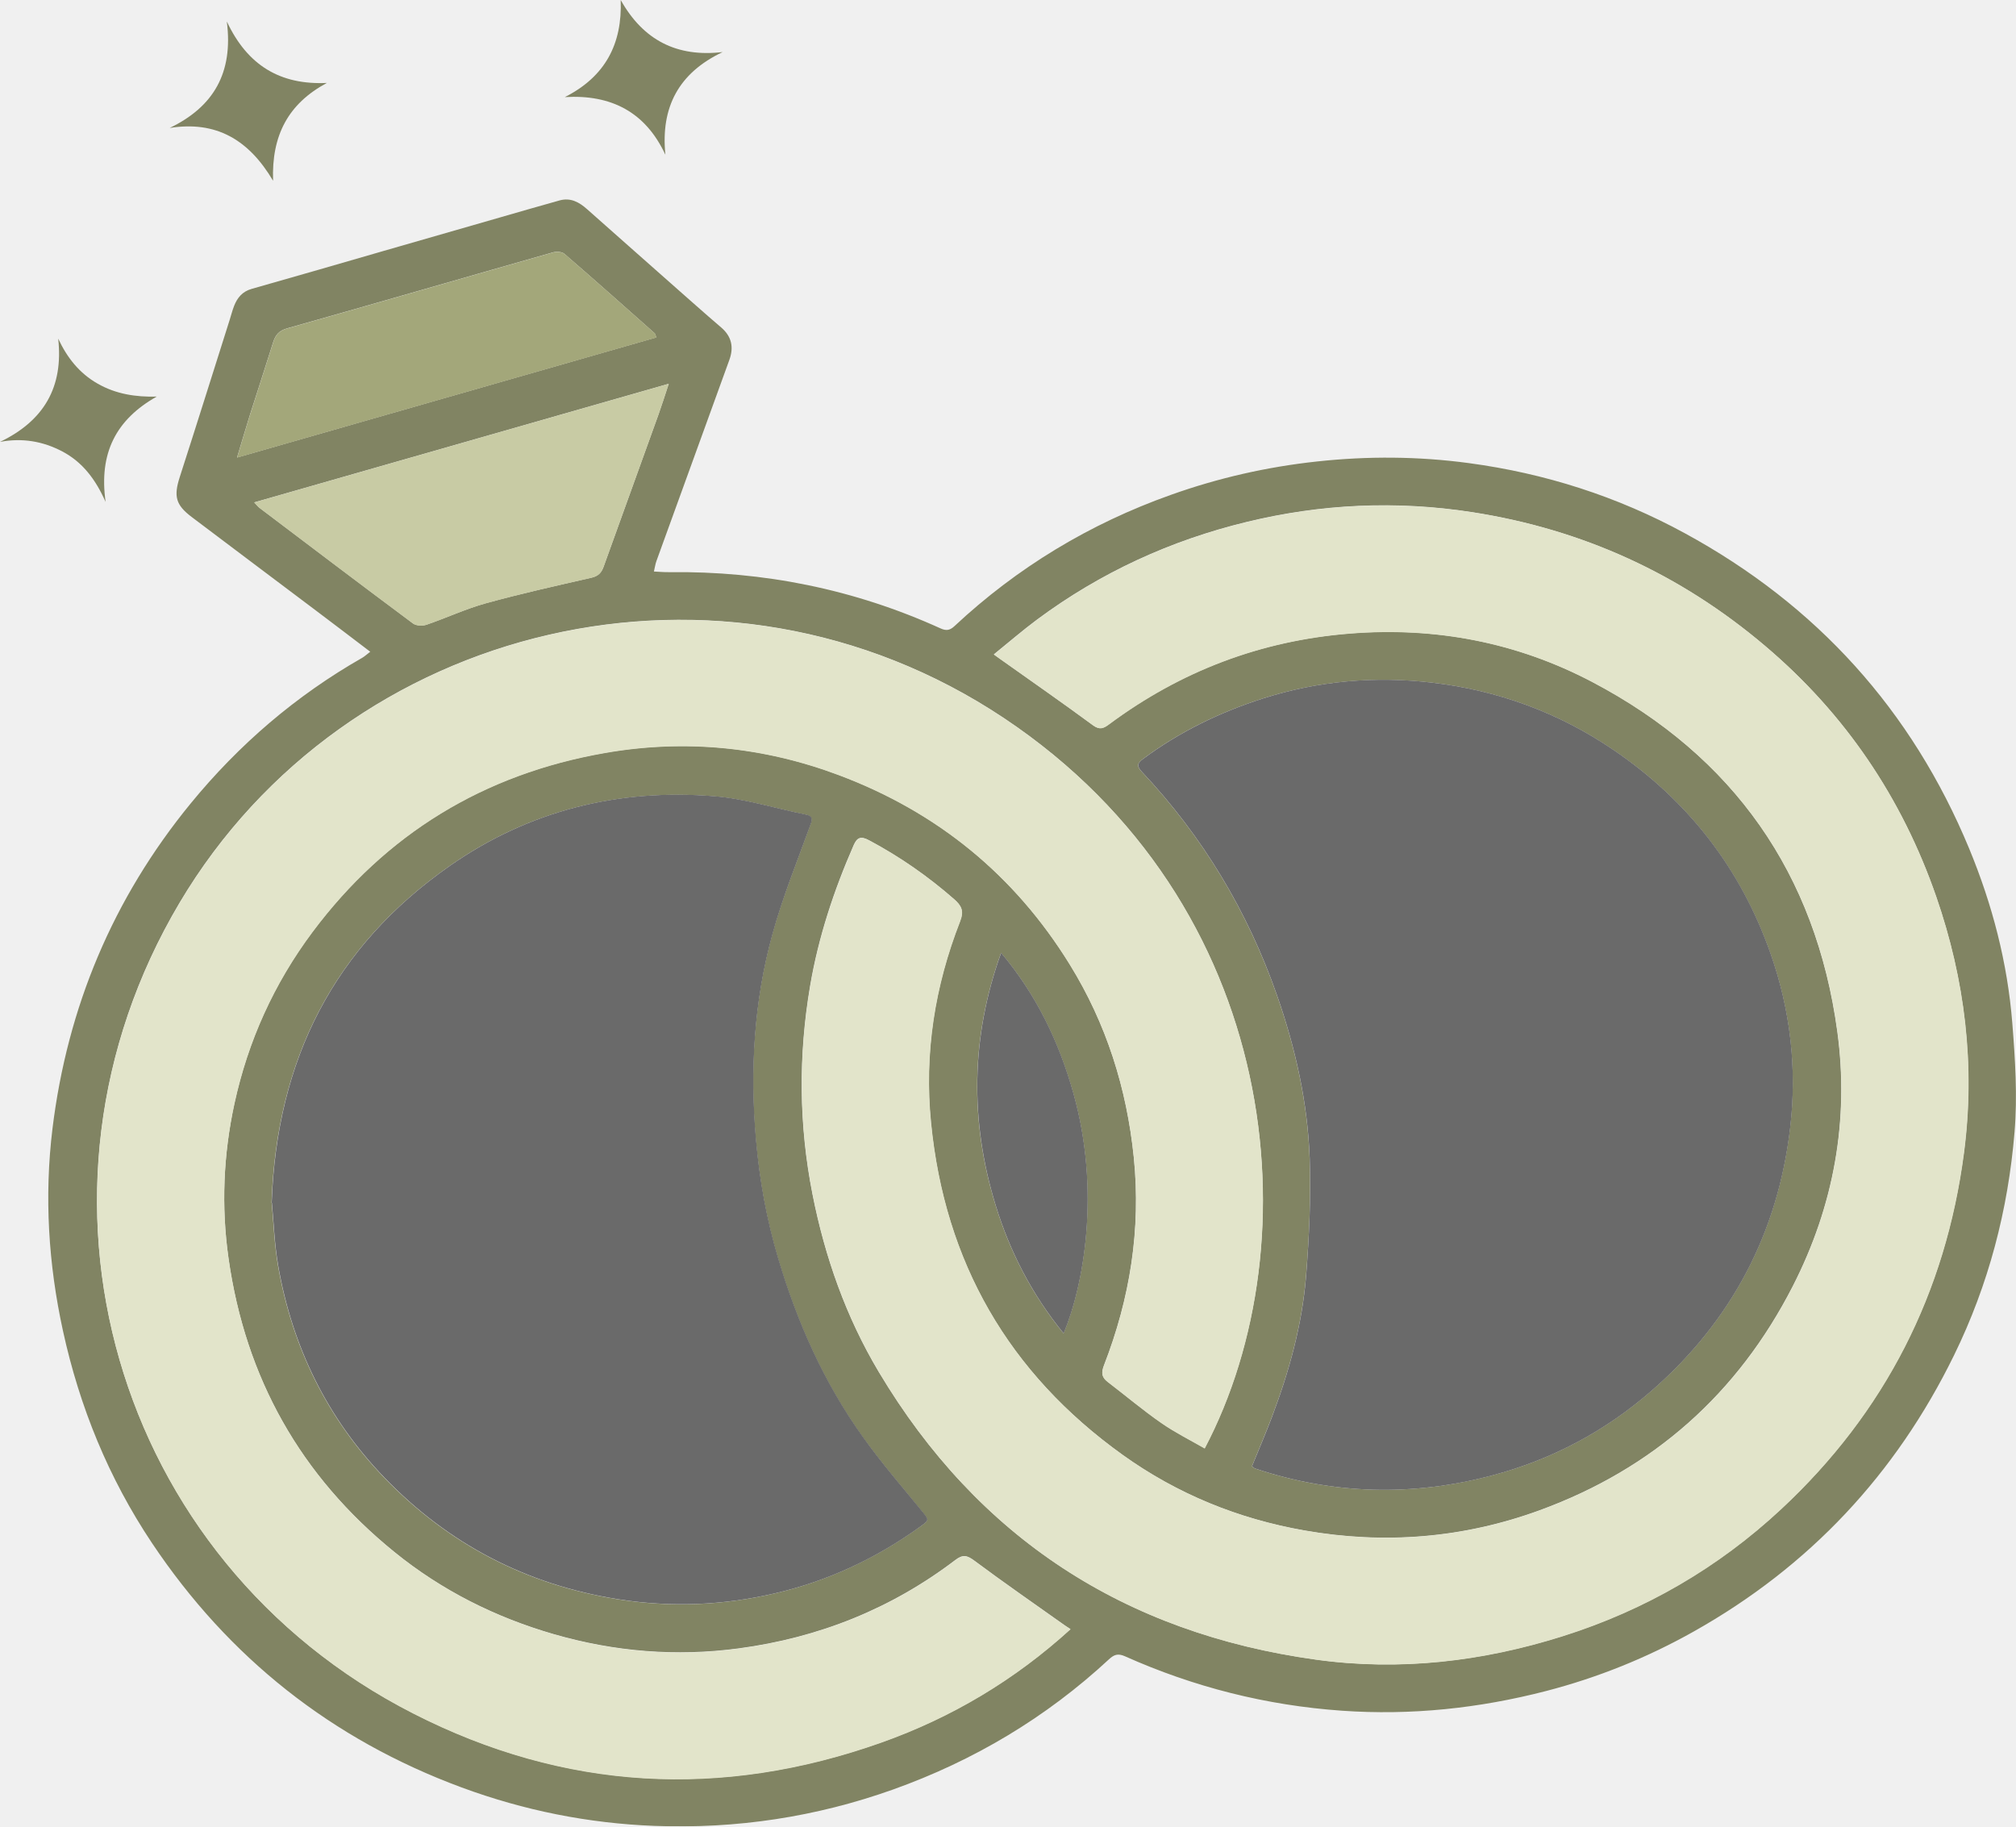
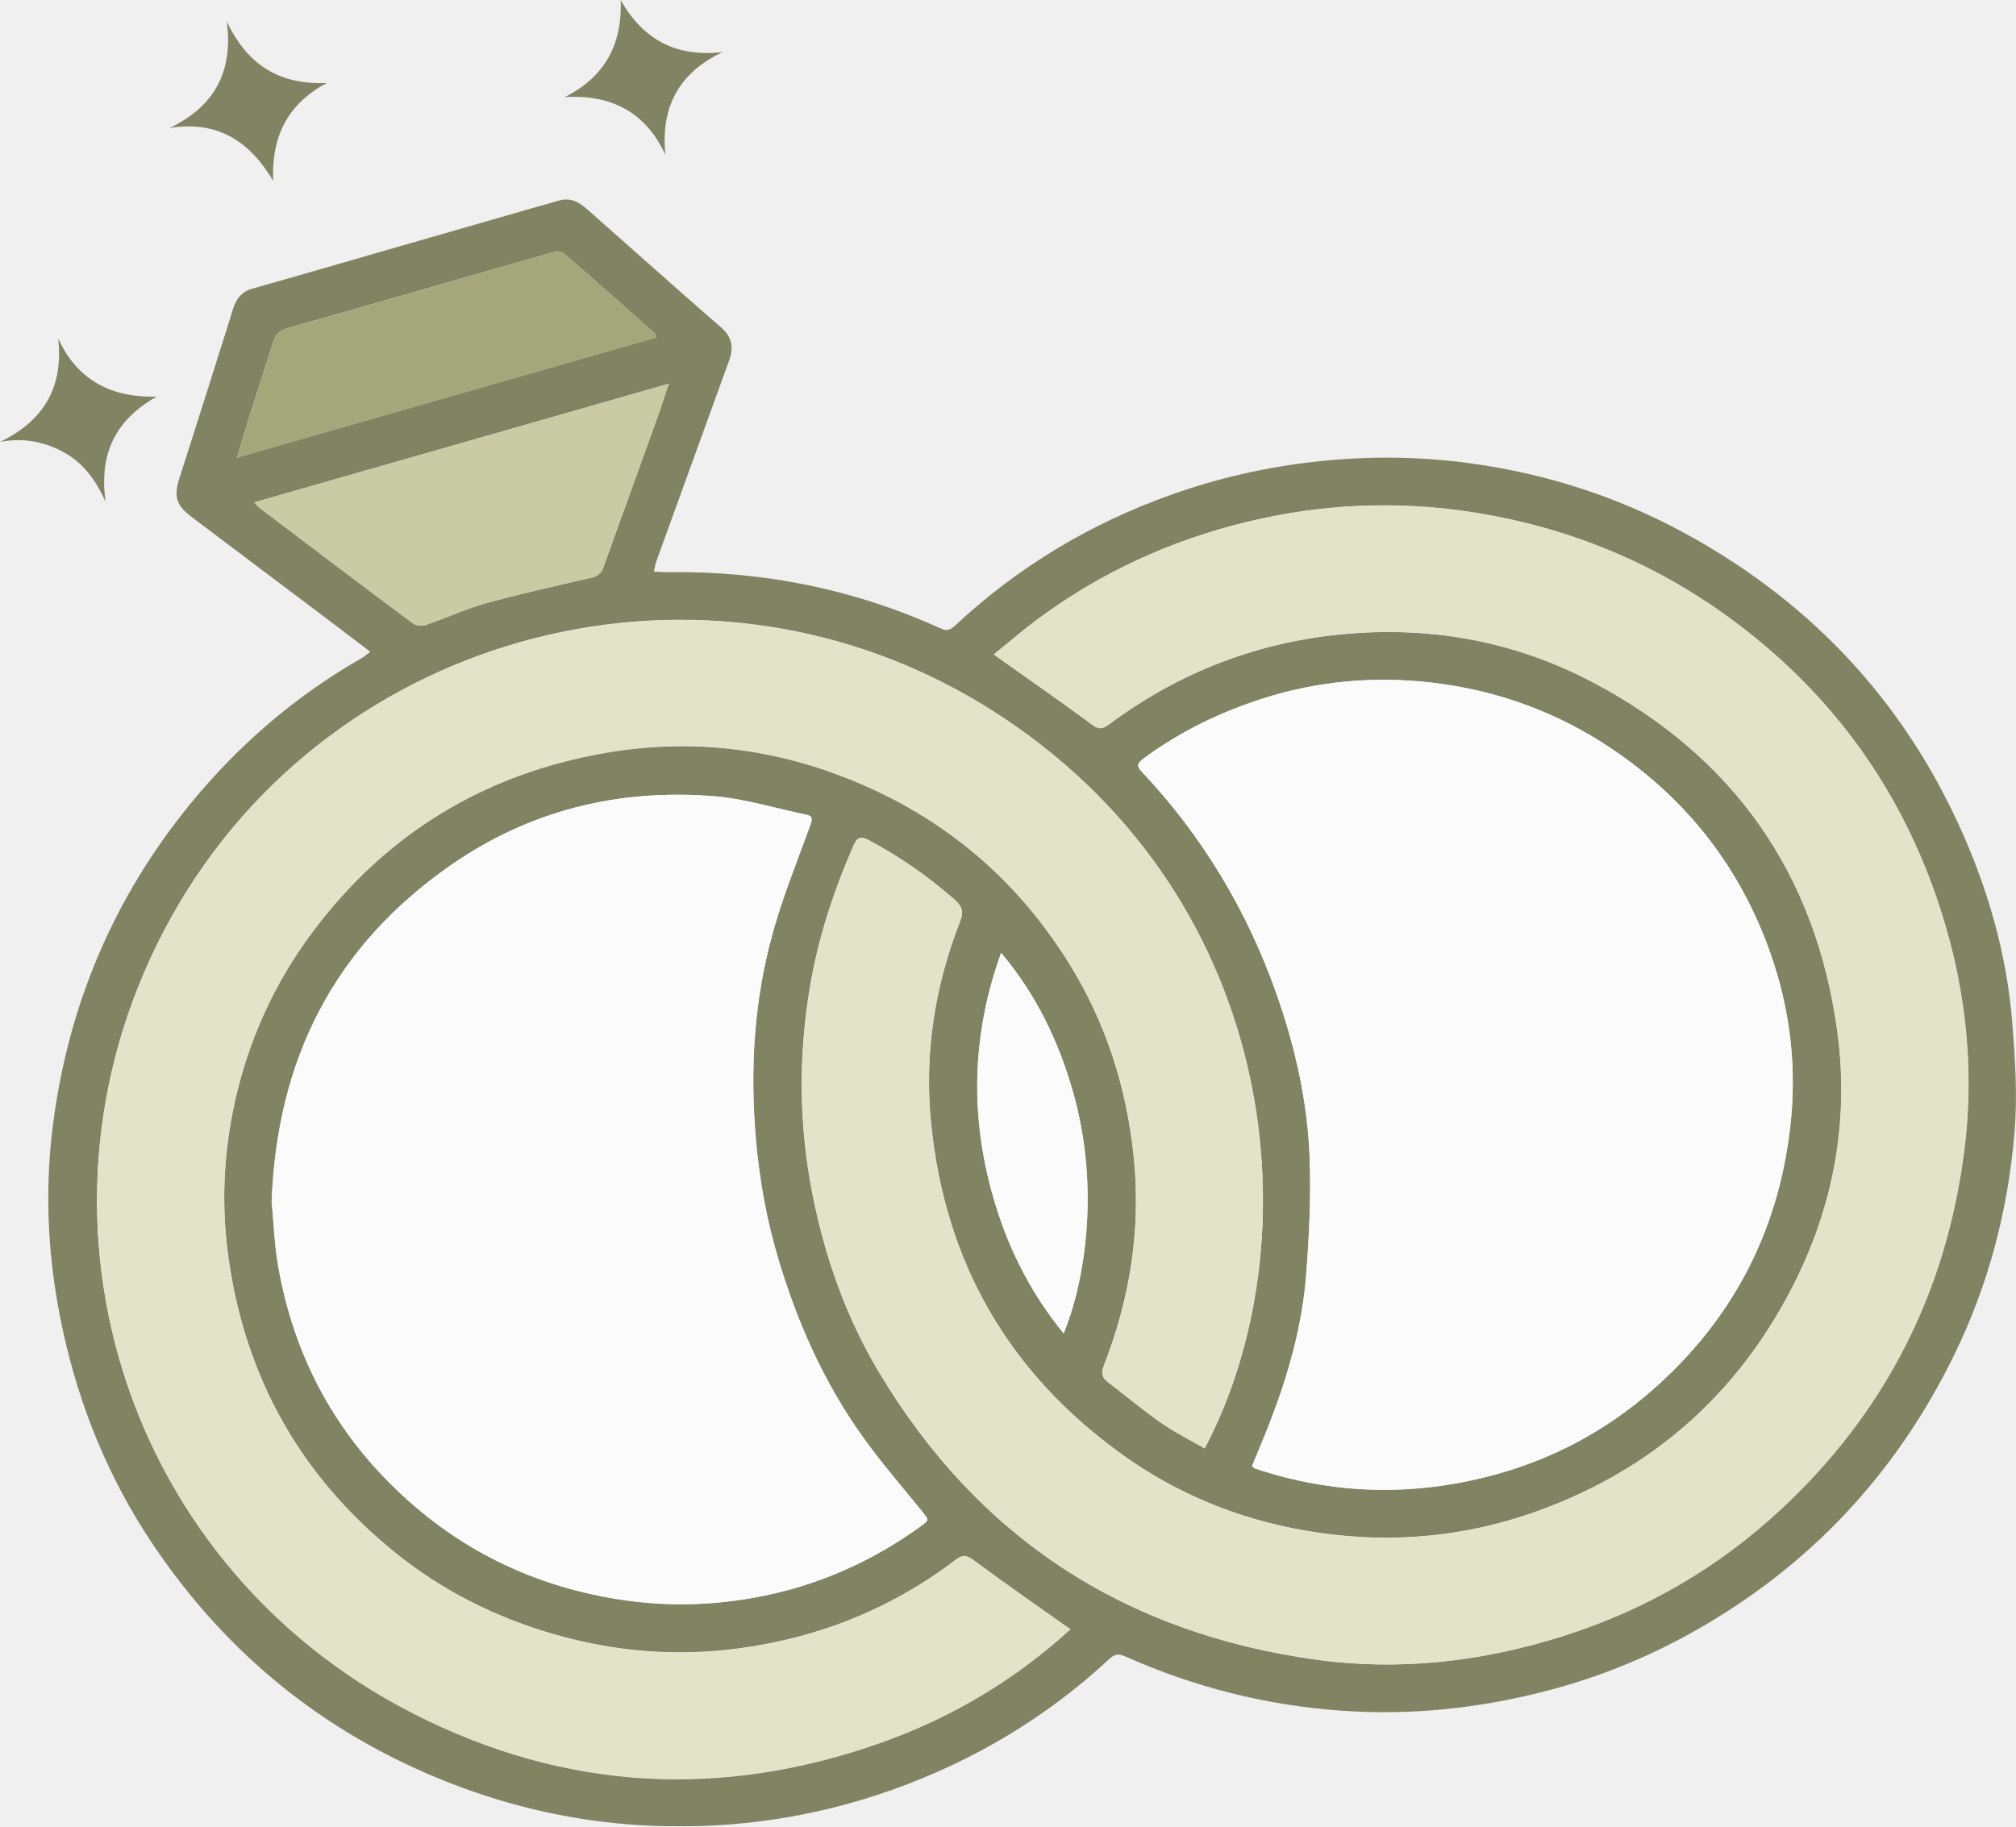
<svg xmlns="http://www.w3.org/2000/svg" width="181" height="164" viewBox="0 0 181 164" fill="none">
  <g opacity="0.7" clip-path="url(#clip0_519_1802)">
    <path d="M33.249 58.53C31.565 57.25 29.989 56.045 28.405 54.855C24.675 52.042 20.928 49.237 17.198 46.415C15.77 45.333 15.589 44.562 16.133 42.856C17.652 38.148 19.129 33.432 20.623 28.715C20.755 28.297 20.862 27.871 21.019 27.469C21.308 26.73 21.762 26.181 22.587 25.943C26.556 24.819 30.517 23.671 34.478 22.523C37.961 21.522 41.444 20.513 44.934 19.513C46.709 19.004 48.474 18.487 50.249 17.995C51.239 17.725 52.007 18.159 52.716 18.791C55.225 21.022 57.75 23.245 60.267 25.476C61.761 26.788 63.238 28.117 64.748 29.404C65.706 30.225 65.887 31.201 65.483 32.316C63.304 38.336 61.117 44.349 58.939 50.369C58.84 50.631 58.806 50.918 58.708 51.32C59.203 51.345 59.632 51.386 60.053 51.378C68.561 51.271 76.698 52.911 84.447 56.43C84.967 56.668 85.297 56.594 85.693 56.225C91.338 50.951 97.832 47.031 105.119 44.439C109.369 42.921 113.759 41.921 118.265 41.437C122.812 40.945 127.351 40.977 131.865 41.584C138.715 42.503 145.209 44.578 151.283 47.892C163.125 54.347 171.642 63.771 176.791 76.189C178.879 81.233 180.241 86.466 180.67 91.896C180.926 95.136 181.14 98.433 180.868 101.664C180.29 108.644 178.541 115.354 175.438 121.694C170.222 132.357 162.473 140.649 152.092 146.489C147.9 148.851 143.451 150.647 138.789 151.853C132.789 153.403 126.683 154.051 120.485 153.616C113.702 153.141 107.199 151.5 101.001 148.728C100.357 148.441 100.011 148.588 99.557 149.007C93.912 154.24 87.426 158.103 80.172 160.695C73.248 163.163 66.11 164.238 58.765 163.959C52.807 163.729 47.039 162.573 41.444 160.506C29.783 156.192 20.524 148.851 13.649 138.565C9.754 132.734 7.146 126.344 5.653 119.504C4.341 113.5 3.969 107.43 4.712 101.345C6.049 90.452 10.134 80.684 17.115 72.153C21.456 66.855 26.564 62.467 32.531 59.063C32.729 58.948 32.894 58.792 33.224 58.538L33.249 58.53ZM96.124 146.292C95.819 146.095 95.67 146.005 95.538 145.906C92.848 143.995 90.133 142.117 87.492 140.148C86.832 139.656 86.452 139.558 85.775 140.075C80.023 144.455 73.512 147.055 66.349 148.014C60.729 148.769 55.192 148.318 49.729 146.743C44.456 145.217 39.653 142.806 35.411 139.361C26.977 132.521 22.034 123.712 20.515 112.991C19.855 108.324 20.053 103.674 21.044 99.089C22.265 93.471 24.592 88.32 28.042 83.694C34.635 74.86 43.432 69.504 54.292 67.601C61.439 66.355 68.487 67.027 75.303 69.586C84.158 72.908 91.098 78.584 96.041 86.597C99.326 91.912 101.158 97.719 101.793 103.936C102.445 110.391 101.447 116.592 99.111 122.604C98.847 123.293 98.921 123.679 99.458 124.089C101.059 125.311 102.602 126.615 104.253 127.763C105.482 128.625 106.844 129.297 108.156 130.052C117.943 111.458 115.096 81.143 90.157 64.493C64.889 47.629 31.087 55.84 16.117 81.069C0.668 107.111 10.192 140.124 37.086 153.846C50.67 160.777 64.773 161.556 79.141 156.454C85.437 154.215 91.09 150.852 96.116 146.275L96.124 146.292ZM89.241 58.776C89.538 58.989 89.629 59.063 89.72 59.12C92.526 61.114 95.356 63.082 98.129 65.124C98.74 65.575 99.095 65.387 99.573 65.026C105.994 60.252 113.19 57.521 121.203 56.881C128.886 56.274 136.181 57.669 142.956 61.236C155.657 67.921 163.026 78.477 164.949 92.593C166.038 100.565 164.644 108.283 160.955 115.493C156.028 125.131 148.444 131.881 138.236 135.613C131.378 138.123 124.289 138.688 117.11 137.425C111.185 136.384 105.688 134.153 100.795 130.642C90.537 123.285 84.81 113.328 83.58 100.803C82.961 94.561 83.919 88.541 86.188 82.734C86.559 81.783 86.32 81.323 85.66 80.741C83.316 78.691 80.791 76.927 78.035 75.459C77.317 75.073 76.962 75.155 76.64 75.894C74.858 79.962 73.471 84.161 72.728 88.541C71.672 94.775 71.713 101.008 72.943 107.234C74.057 112.877 75.947 118.249 78.893 123.187C87.781 138.073 100.943 146.644 118.15 149.023C125.668 150.065 133.078 149.195 140.291 146.915C147.677 144.578 154.237 140.78 159.907 135.506C169.248 126.804 174.679 116.084 176.321 103.502C177.344 95.66 176.412 87.959 173.829 80.503C170.759 71.645 165.667 64.091 158.479 58.005C150.862 51.542 142.098 47.531 132.179 45.989C125.362 44.931 118.603 45.242 111.927 46.867C105.086 48.523 98.789 51.419 93.128 55.618C91.824 56.586 90.595 57.652 89.225 58.76L89.241 58.776ZM112.406 131.668C112.538 131.766 112.596 131.84 112.67 131.864C119.701 134.218 126.823 134.382 133.961 132.488C139.325 131.069 144.128 128.51 148.312 124.852C155.492 118.577 159.618 110.678 160.715 101.279C161.343 95.956 160.74 90.682 158.949 85.605C156.259 77.969 151.531 71.866 144.805 67.306C139.895 63.976 134.465 61.991 128.589 61.302C123.439 60.703 118.348 61.138 113.38 62.721C109.509 63.96 105.895 65.715 102.627 68.143C102.099 68.536 102.033 68.799 102.503 69.291C107.999 75.131 112.026 81.865 114.659 89.411C116.309 94.135 117.399 99.007 117.58 104.002C117.704 107.513 117.539 111.048 117.258 114.558C116.912 118.93 115.74 123.146 114.188 127.247C113.627 128.731 112.992 130.199 112.398 131.668H112.406ZM24.394 108.013C24.559 109.727 24.625 111.745 24.972 113.721C26.242 120.956 29.354 127.337 34.47 132.66C40.222 138.639 47.22 142.297 55.464 143.61C60.193 144.364 64.88 144.167 69.518 143.093C74.272 141.994 78.629 139.952 82.59 137.105C83.448 136.482 83.415 136.515 82.722 135.654C80.956 133.48 79.124 131.356 77.49 129.084C73.975 124.187 71.556 118.733 69.848 112.983C68.817 109.514 68.181 105.962 67.859 102.353C67.315 96.112 67.678 89.927 69.337 83.891C70.261 80.536 71.59 77.296 72.77 74.015C72.959 73.482 72.885 73.269 72.349 73.154C69.601 72.588 66.877 71.727 64.105 71.505C55.497 70.808 47.484 72.785 40.387 77.747C29.981 85.022 24.831 95.136 24.378 108.021L24.394 108.013ZM60.044 34.457C47.484 38.057 35.205 41.568 22.826 45.111C23.057 45.349 23.156 45.497 23.288 45.595C27.877 49.065 32.465 52.542 37.086 55.987C37.367 56.192 37.92 56.217 38.275 56.102C40.074 55.487 41.807 54.675 43.63 54.166C46.758 53.305 49.927 52.6 53.088 51.878C53.69 51.739 53.987 51.452 54.185 50.91C55.827 46.342 57.486 41.773 59.128 37.196C59.425 36.368 59.69 35.523 60.044 34.449V34.457ZM21.283 41.084C33.992 37.442 46.444 33.874 58.93 30.298C58.823 30.028 58.815 29.954 58.773 29.921C56.083 27.534 53.401 25.148 50.678 22.794C50.455 22.597 49.952 22.572 49.638 22.662C41.683 24.926 33.736 27.239 25.772 29.486C25.029 29.7 24.724 30.093 24.518 30.75C23.841 32.915 23.131 35.072 22.446 37.229C22.075 38.41 21.729 39.599 21.283 41.076V41.084ZM89.877 85.564C87.162 93.093 87.055 100.656 89.382 108.218C90.661 112.393 92.641 116.239 95.489 119.734C97.312 115.362 98.814 106.914 96.371 98.195C95.068 93.553 93.029 89.296 89.877 85.564Z" fill="#515527" />
    <path d="M20.376 1.952C22.224 5.881 25.17 7.644 29.346 7.447C25.88 9.309 24.37 12.155 24.518 16.232C22.331 12.533 19.394 10.827 15.234 11.491C19.171 9.596 20.953 6.545 20.367 1.952H20.376Z" fill="#515527" />
    <path d="M59.731 13.878C57.948 10.064 54.887 8.473 50.711 8.719C54.342 6.882 55.877 3.945 55.728 0C57.75 3.609 60.771 5.159 64.88 4.675C60.936 6.545 59.31 9.621 59.739 13.878H59.731Z" fill="#515527" />
    <path d="M5.224 30.405C6.008 32.086 7.105 33.505 8.764 34.449C10.398 35.384 12.181 35.663 14.07 35.613C10.406 37.68 8.863 40.699 9.482 45.07C8.574 43.028 7.402 41.494 5.603 40.543C3.846 39.616 1.989 39.304 0 39.681C3.945 37.787 5.711 34.76 5.224 30.397V30.405Z" fill="#515527" />
    <path d="M96.124 146.3C91.098 150.877 85.445 154.24 79.149 156.479C64.773 161.589 50.67 160.809 37.094 153.87C10.2 140.148 0.677 107.135 16.125 81.094C31.095 55.856 64.897 47.646 90.166 64.517C115.104 81.168 117.952 111.474 108.164 130.076C106.852 129.322 105.499 128.641 104.261 127.788C102.61 126.64 101.067 125.336 99.466 124.113C98.93 123.703 98.856 123.318 99.12 122.629C101.455 116.617 102.454 110.424 101.802 103.961C101.174 97.744 99.334 91.937 96.05 86.622C91.098 78.6 84.166 72.933 75.311 69.611C68.495 67.052 61.447 66.371 54.301 67.626C43.441 69.521 34.644 74.885 28.05 83.718C24.6 88.344 22.273 93.495 21.052 99.114C20.053 103.707 19.855 108.349 20.524 113.016C22.042 123.728 26.977 132.545 35.419 139.386C39.669 142.831 44.472 145.242 49.737 146.767C55.192 148.342 60.729 148.802 66.358 148.039C73.521 147.071 80.032 144.479 85.784 140.099C86.46 139.582 86.84 139.681 87.5 140.173C90.141 142.142 92.856 144.02 95.546 145.931C95.687 146.029 95.827 146.111 96.132 146.316L96.124 146.3Z" fill="#DBDEB9" />
    <path d="M89.242 58.776C90.612 57.669 91.841 56.602 93.145 55.635C98.806 51.435 105.103 48.54 111.944 46.883C118.62 45.267 125.371 44.947 132.195 46.005C142.115 47.547 150.879 51.558 158.496 58.021C165.675 64.115 170.775 71.661 173.845 80.519C176.428 87.983 177.361 95.677 176.338 103.518C174.695 116.1 169.265 126.82 159.924 135.522C154.254 140.805 147.693 144.602 140.308 146.932C133.095 149.212 125.693 150.073 118.166 149.039C100.96 146.661 87.797 138.09 78.91 123.203C75.964 118.265 74.074 112.893 72.96 107.25C71.73 101.025 71.681 94.799 72.745 88.558C73.488 84.178 74.882 79.986 76.657 75.91C76.979 75.172 77.334 75.09 78.051 75.475C80.808 76.943 83.333 78.707 85.677 80.757C86.337 81.34 86.576 81.799 86.205 82.751C83.935 88.566 82.978 94.578 83.597 100.82C84.835 113.344 90.554 123.31 100.812 130.659C105.705 134.169 111.193 136.4 117.127 137.442C124.306 138.705 131.395 138.139 138.253 135.629C148.469 131.889 156.045 125.147 160.972 115.509C164.66 108.292 166.047 100.582 164.966 92.609C163.043 78.494 155.682 67.938 142.973 61.253C136.19 57.685 128.895 56.291 121.22 56.898C113.207 57.529 106.019 60.269 99.59 65.042C99.103 65.403 98.757 65.584 98.146 65.141C95.373 63.098 92.543 61.13 89.737 59.137C89.646 59.071 89.555 59.005 89.258 58.792L89.242 58.776Z" fill="#DBDEB9" />
-     <path d="M112.406 131.667C113 130.199 113.635 128.739 114.197 127.247C115.748 123.146 116.92 118.93 117.267 114.558C117.539 111.056 117.712 107.512 117.588 104.002C117.407 99.007 116.318 94.135 114.667 89.41C112.035 81.865 108.007 75.131 102.511 69.291C102.041 68.791 102.107 68.528 102.635 68.143C105.903 65.715 109.518 63.96 113.388 62.721C118.348 61.138 123.448 60.695 128.597 61.302C134.465 61.991 139.903 63.976 144.813 67.306C151.539 71.866 156.276 77.969 158.958 85.605C160.748 90.69 161.351 95.956 160.724 101.279C159.626 110.678 155.5 118.577 148.32 124.852C144.136 128.51 139.342 131.061 133.969 132.488C126.831 134.382 119.709 134.218 112.678 131.864C112.604 131.84 112.546 131.766 112.414 131.667H112.406Z" fill="#303030" />
-     <path d="M24.395 108.013C24.848 95.127 29.998 85.014 40.404 77.739C47.51 72.777 55.514 70.8 64.122 71.497C66.894 71.719 69.618 72.588 72.366 73.146C72.902 73.252 72.985 73.474 72.787 74.007C71.598 77.288 70.278 80.528 69.354 83.882C67.687 89.919 67.332 96.103 67.876 102.345C68.19 105.954 68.834 109.506 69.865 112.975C71.573 118.733 73.992 124.179 77.507 129.076C79.133 131.348 80.965 133.472 82.739 135.646C83.432 136.499 83.465 136.474 82.607 137.097C78.646 139.952 74.289 141.986 69.535 143.085C64.897 144.159 60.21 144.356 55.481 143.602C47.237 142.289 40.239 138.631 34.487 132.652C29.371 127.329 26.26 120.956 24.989 113.713C24.642 111.745 24.576 109.719 24.411 108.005L24.395 108.013Z" fill="#303030" />
+     <path d="M112.406 131.667C113 130.199 113.635 128.739 114.197 127.247C115.748 123.146 116.92 118.93 117.267 114.558C117.539 111.056 117.712 107.512 117.588 104.002C117.407 99.007 116.318 94.135 114.667 89.41C112.035 81.865 108.007 75.131 102.511 69.291C102.041 68.791 102.107 68.528 102.635 68.143C105.903 65.715 109.518 63.96 113.388 62.721C118.348 61.138 123.448 60.695 128.597 61.302C134.465 61.991 139.903 63.976 144.813 67.306C151.539 71.866 156.276 77.969 158.958 85.605C160.748 90.69 161.351 95.956 160.724 101.279C159.626 110.678 155.5 118.577 148.32 124.852C144.136 128.51 139.342 131.061 133.969 132.488C126.831 134.382 119.709 134.218 112.678 131.864C112.604 131.84 112.546 131.766 112.414 131.667H112.406Z" fill="#fff" />
+     <path d="M24.395 108.013C24.848 95.127 29.998 85.014 40.404 77.739C47.51 72.777 55.514 70.8 64.122 71.497C66.894 71.719 69.618 72.588 72.366 73.146C72.902 73.252 72.985 73.474 72.787 74.007C71.598 77.288 70.278 80.528 69.354 83.882C67.687 89.919 67.332 96.103 67.876 102.345C68.19 105.954 68.834 109.506 69.865 112.975C71.573 118.733 73.992 124.179 77.507 129.076C79.133 131.348 80.965 133.472 82.739 135.646C83.432 136.499 83.465 136.474 82.607 137.097C78.646 139.952 74.289 141.986 69.535 143.085C64.897 144.159 60.21 144.356 55.481 143.602C47.237 142.289 40.239 138.631 34.487 132.652C29.371 127.329 26.26 120.956 24.989 113.713C24.642 111.745 24.576 109.719 24.411 108.005L24.395 108.013Z" fill="#fff" />
    <path d="M60.044 34.457C59.69 35.531 59.426 36.376 59.129 37.205C57.486 41.773 55.828 46.342 54.185 50.918C53.995 51.451 53.69 51.747 53.088 51.886C49.927 52.608 46.75 53.313 43.63 54.175C41.807 54.675 40.074 55.495 38.275 56.11C37.928 56.225 37.367 56.2 37.086 55.995C32.465 52.559 27.877 49.081 23.288 45.603C23.156 45.505 23.049 45.357 22.826 45.12C35.213 41.576 47.484 38.057 60.044 34.465V34.457Z" fill="#B7BB83" />
    <path d="M21.291 41.084C21.737 39.599 22.083 38.41 22.455 37.237C23.14 35.072 23.849 32.923 24.526 30.758C24.732 30.102 25.029 29.708 25.78 29.495C33.744 27.247 41.691 24.934 49.646 22.671C49.96 22.58 50.463 22.613 50.686 22.802C53.409 25.156 56.091 27.543 58.782 29.929C58.823 29.962 58.823 30.028 58.938 30.307C46.461 33.883 34 37.451 21.291 41.092V41.084Z" fill="#828747" />
-     <path d="M89.885 85.564C93.037 89.304 95.084 93.553 96.38 98.195C98.822 106.914 97.32 115.362 95.497 119.734C92.65 116.24 90.669 112.393 89.39 108.218C87.071 100.656 87.17 93.093 89.885 85.564Z" fill="#303030" />
+     <path d="M89.885 85.564C93.037 89.304 95.084 93.553 96.38 98.195C98.822 106.914 97.32 115.362 95.497 119.734C92.65 116.24 90.669 112.393 89.39 108.218C87.071 100.656 87.17 93.093 89.885 85.564Z" fill="#fff" />
  </g>
  <defs>
    <clipPath id="clip0_519_1802">
-       <rect width="181" height="164" fill="#303030" />
+       <rect width="181" height="164" fill="#fff" />
    </clipPath>
  </defs>
</svg>
